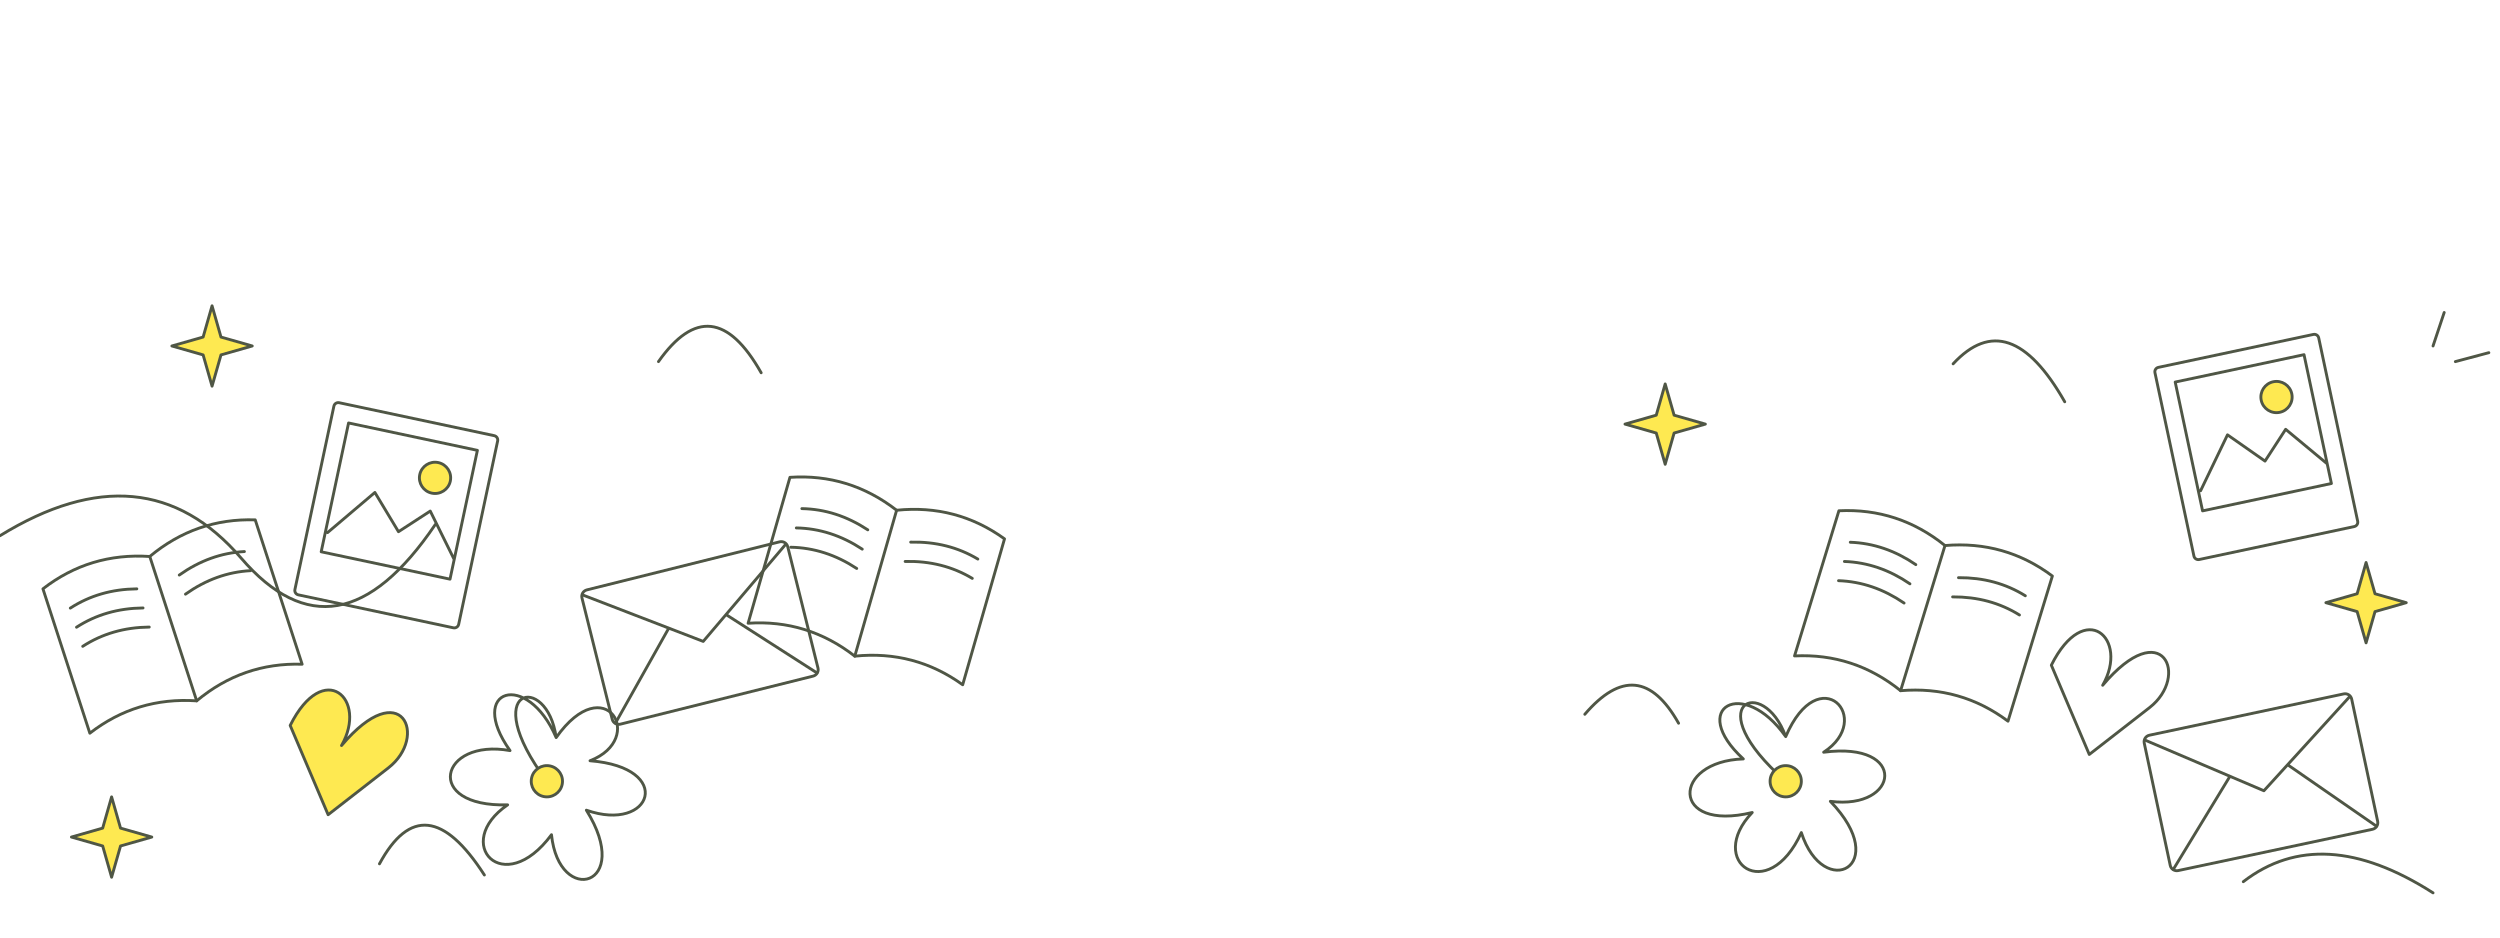
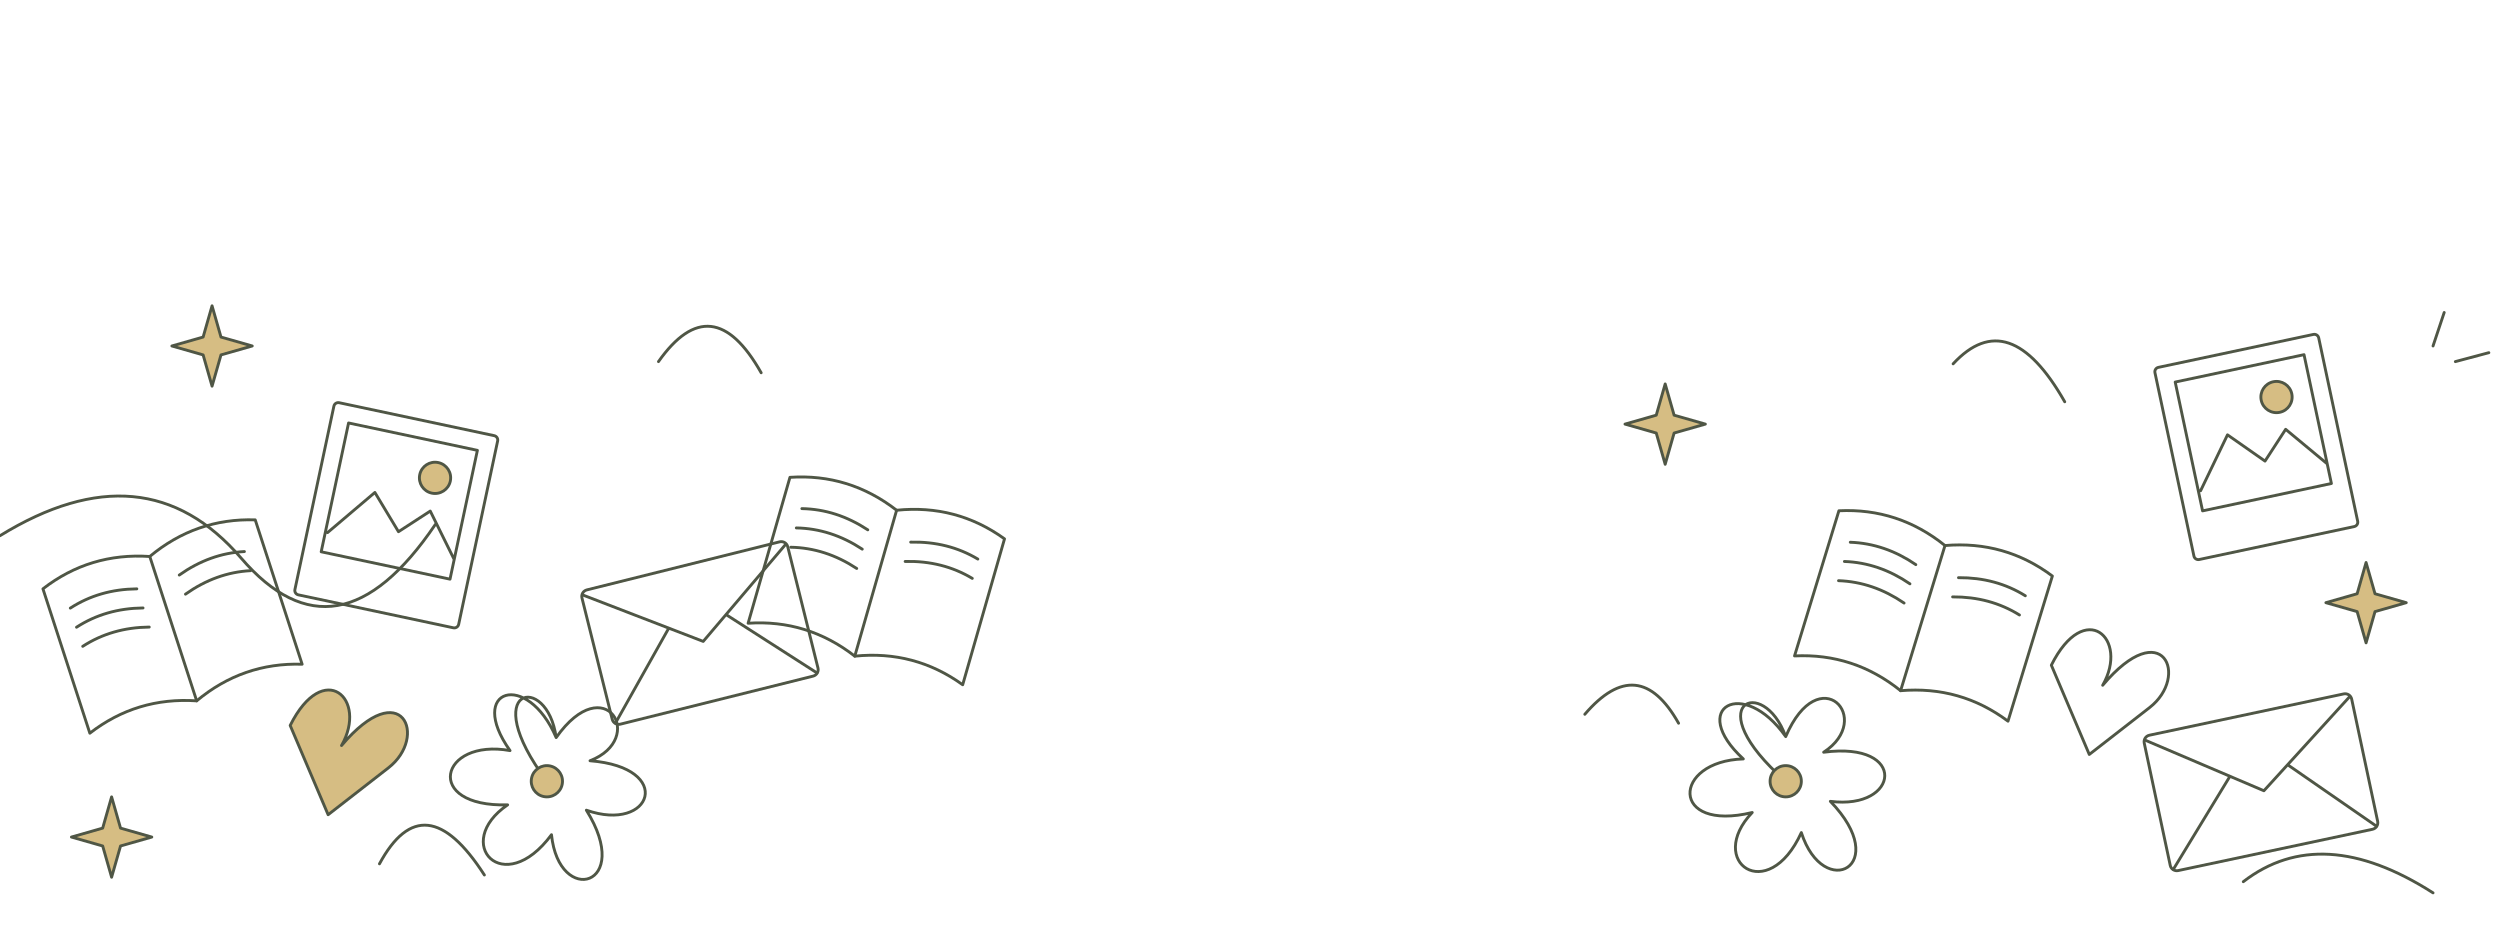
<svg xmlns="http://www.w3.org/2000/svg" width="1120" height="420" viewBox="0 0 1120 420" fill="none" stroke="#4f5645" stroke-width="1.3" stroke-linecap="round" stroke-linejoin="round">
  <defs>
    <g id="book">
      <path d="M0 4Q25-5 50 5Q75-5 100 4V72Q75 63 50 73Q25 63 0 72Z" />
      <path d="M50 5V73M9 16Q24 12 40 17M9 25Q24 21 40 26M9 34Q24 30 40 35M60 17Q76 12 91 16M60 26Q76 21 91 25" />
    </g>
    <g id="photo">
      <rect width="75" height="88" rx="2" />
      <path d="M8 8H67V67H8Z M9 58L26 36L40 51L52 39L67 58" />
-       <circle cx="51" cy="24" r="7" fill="#fee951" />
+       <circle cx="51" cy="24" r="7" fill="#d6bd83" />
    </g>
    <g id="letter">
      <rect width="95" height="62" rx="3" />
      <path d="M1 2L48 35L94 2M1 61L34 26M94 61L61 26" />
    </g>
    <g id="star">
-       <path d="M0-18L4-4L18 0L4 4L0 18L-4 4L-18 0L-4-4Z" fill="#fee951" />
+       <path d="M0-18L4-4L18 0L4 4L0 18L-4 4L-18 0L-4-4Z" fill="#d6bd83" />
    </g>
    <g id="flower">
      <path d="M0 0C-40-35-10-48 0-20C15-55 40-28 17-13C55-18 51 13 20 9C48 38 17 54 7 23C-8 56-36 36-15 14C-52 23-51-9-19-10C-44-33-19-47 0-20" />
-       <circle r="7" fill="#fee951" />
+       <circle r="7" fill="#d6bd83" />
    </g>
  </defs>
  <g transform="translate(18 260) rotate(-18)">
    <use href="#book" />
  </g>
  <g transform="translate(150 180) rotate(12)">
    <use href="#photo" />
  </g>
  <g transform="translate(260 265) rotate(-14)">
    <use href="#letter" />
  </g>
  <g transform="translate(95 155)">
    <use href="#star" />
  </g>
  <g transform="translate(245 350) rotate(12)">
    <use href="#flower" />
  </g>
  <g transform="translate(355 210) rotate(16)">
    <use href="#book" />
  </g>
  <g transform="translate(50 375)">
    <use href="#star" />
  </g>
  <path d="M0 240Q65 200 108 250T195 235 M170 387Q190 350 217 392 M295 162Q319 128 341 167" />
  <g transform="translate(825 225) rotate(17)">
    <use href="#book" />
  </g>
  <g transform="translate(965 165) rotate(-12)">
    <use href="#photo" />
  </g>
  <g transform="translate(960 330) rotate(-12)">
    <use href="#letter" />
  </g>
  <g transform="translate(800 350)">
    <use href="#flower" />
  </g>
  <g transform="translate(1060 270)">
    <use href="#star" />
  </g>
  <g transform="translate(746 190)">
    <use href="#star" />
  </g>
  <path d="M875 163Q900 136 925 180 M1005 395Q1040 368 1090 400 M710 320Q734 292 752 324 M1090 155L1095 140M1100 162L1115 158" />
-   <path d="M130 325C145 295 165 313 153 334C180 302 192 330 174 344L147 365Z" fill="#fee951" />
+   <path d="M130 325C145 295 165 313 153 334C180 302 192 330 174 344L147 365Z" fill="#d6bd83" />
  <path d="M919 298C934 268 954 286 942 307C969 275 981 303 963 317L936 338Z" />
</svg>
